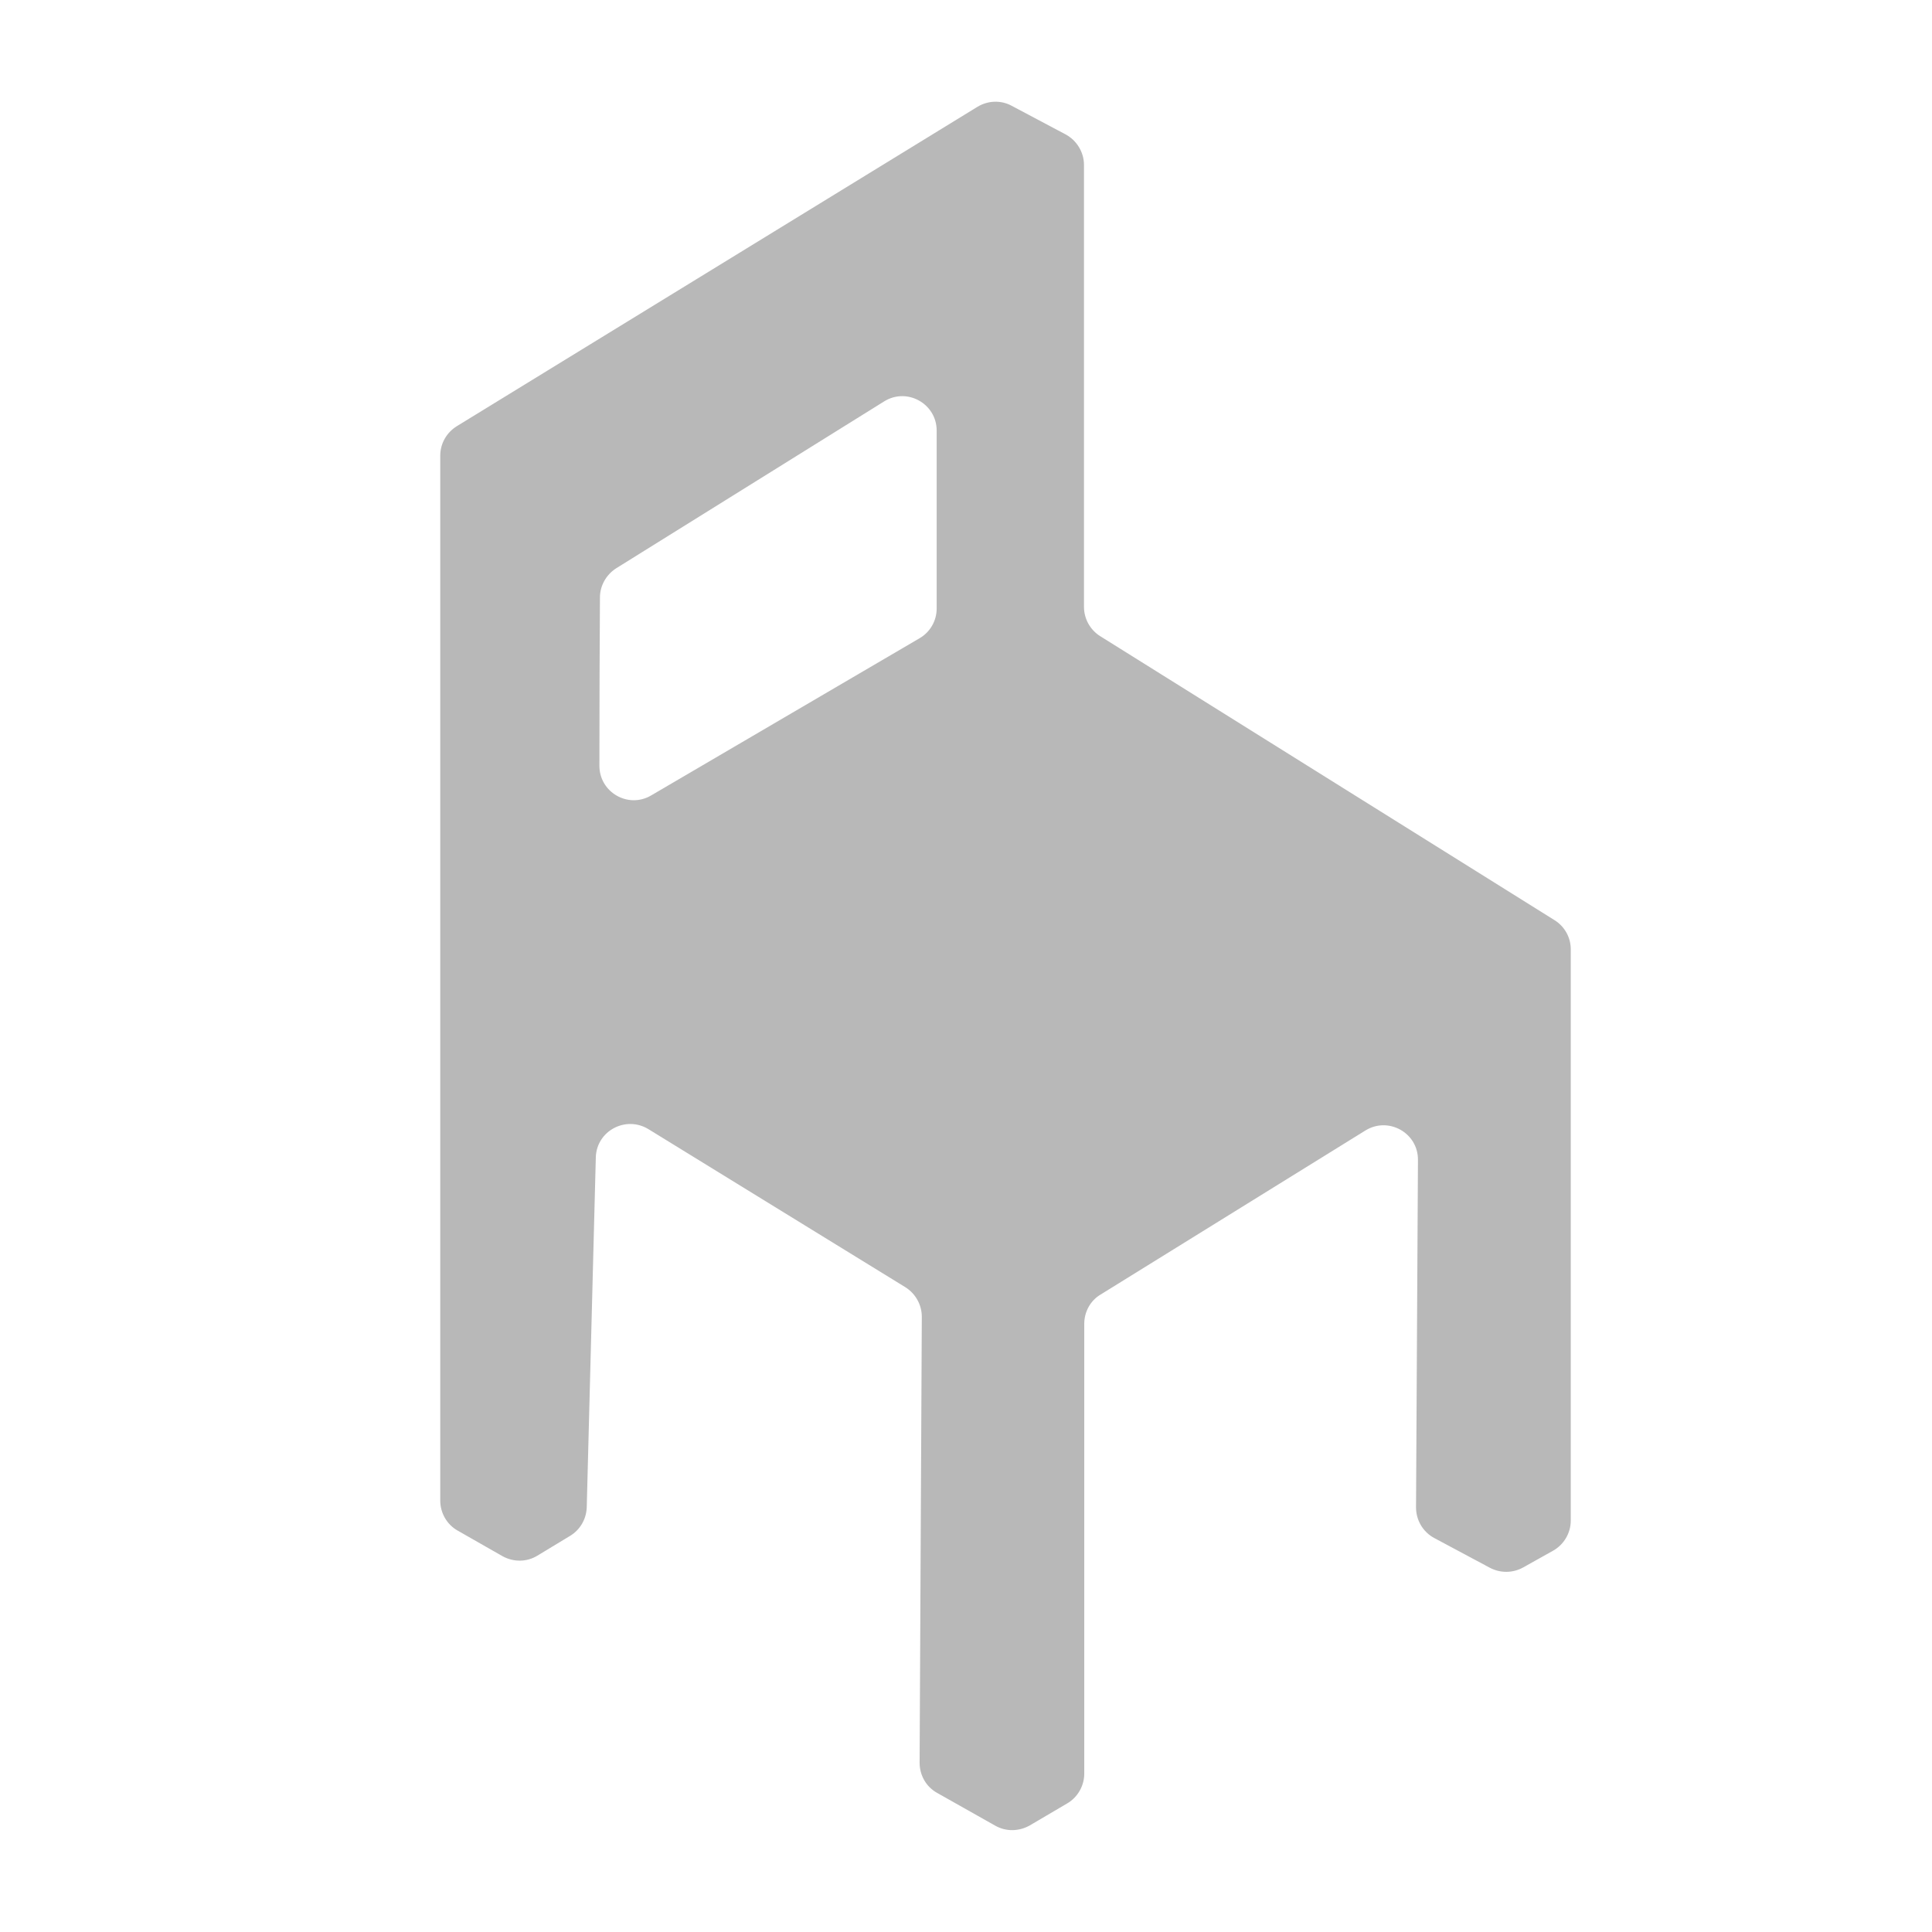
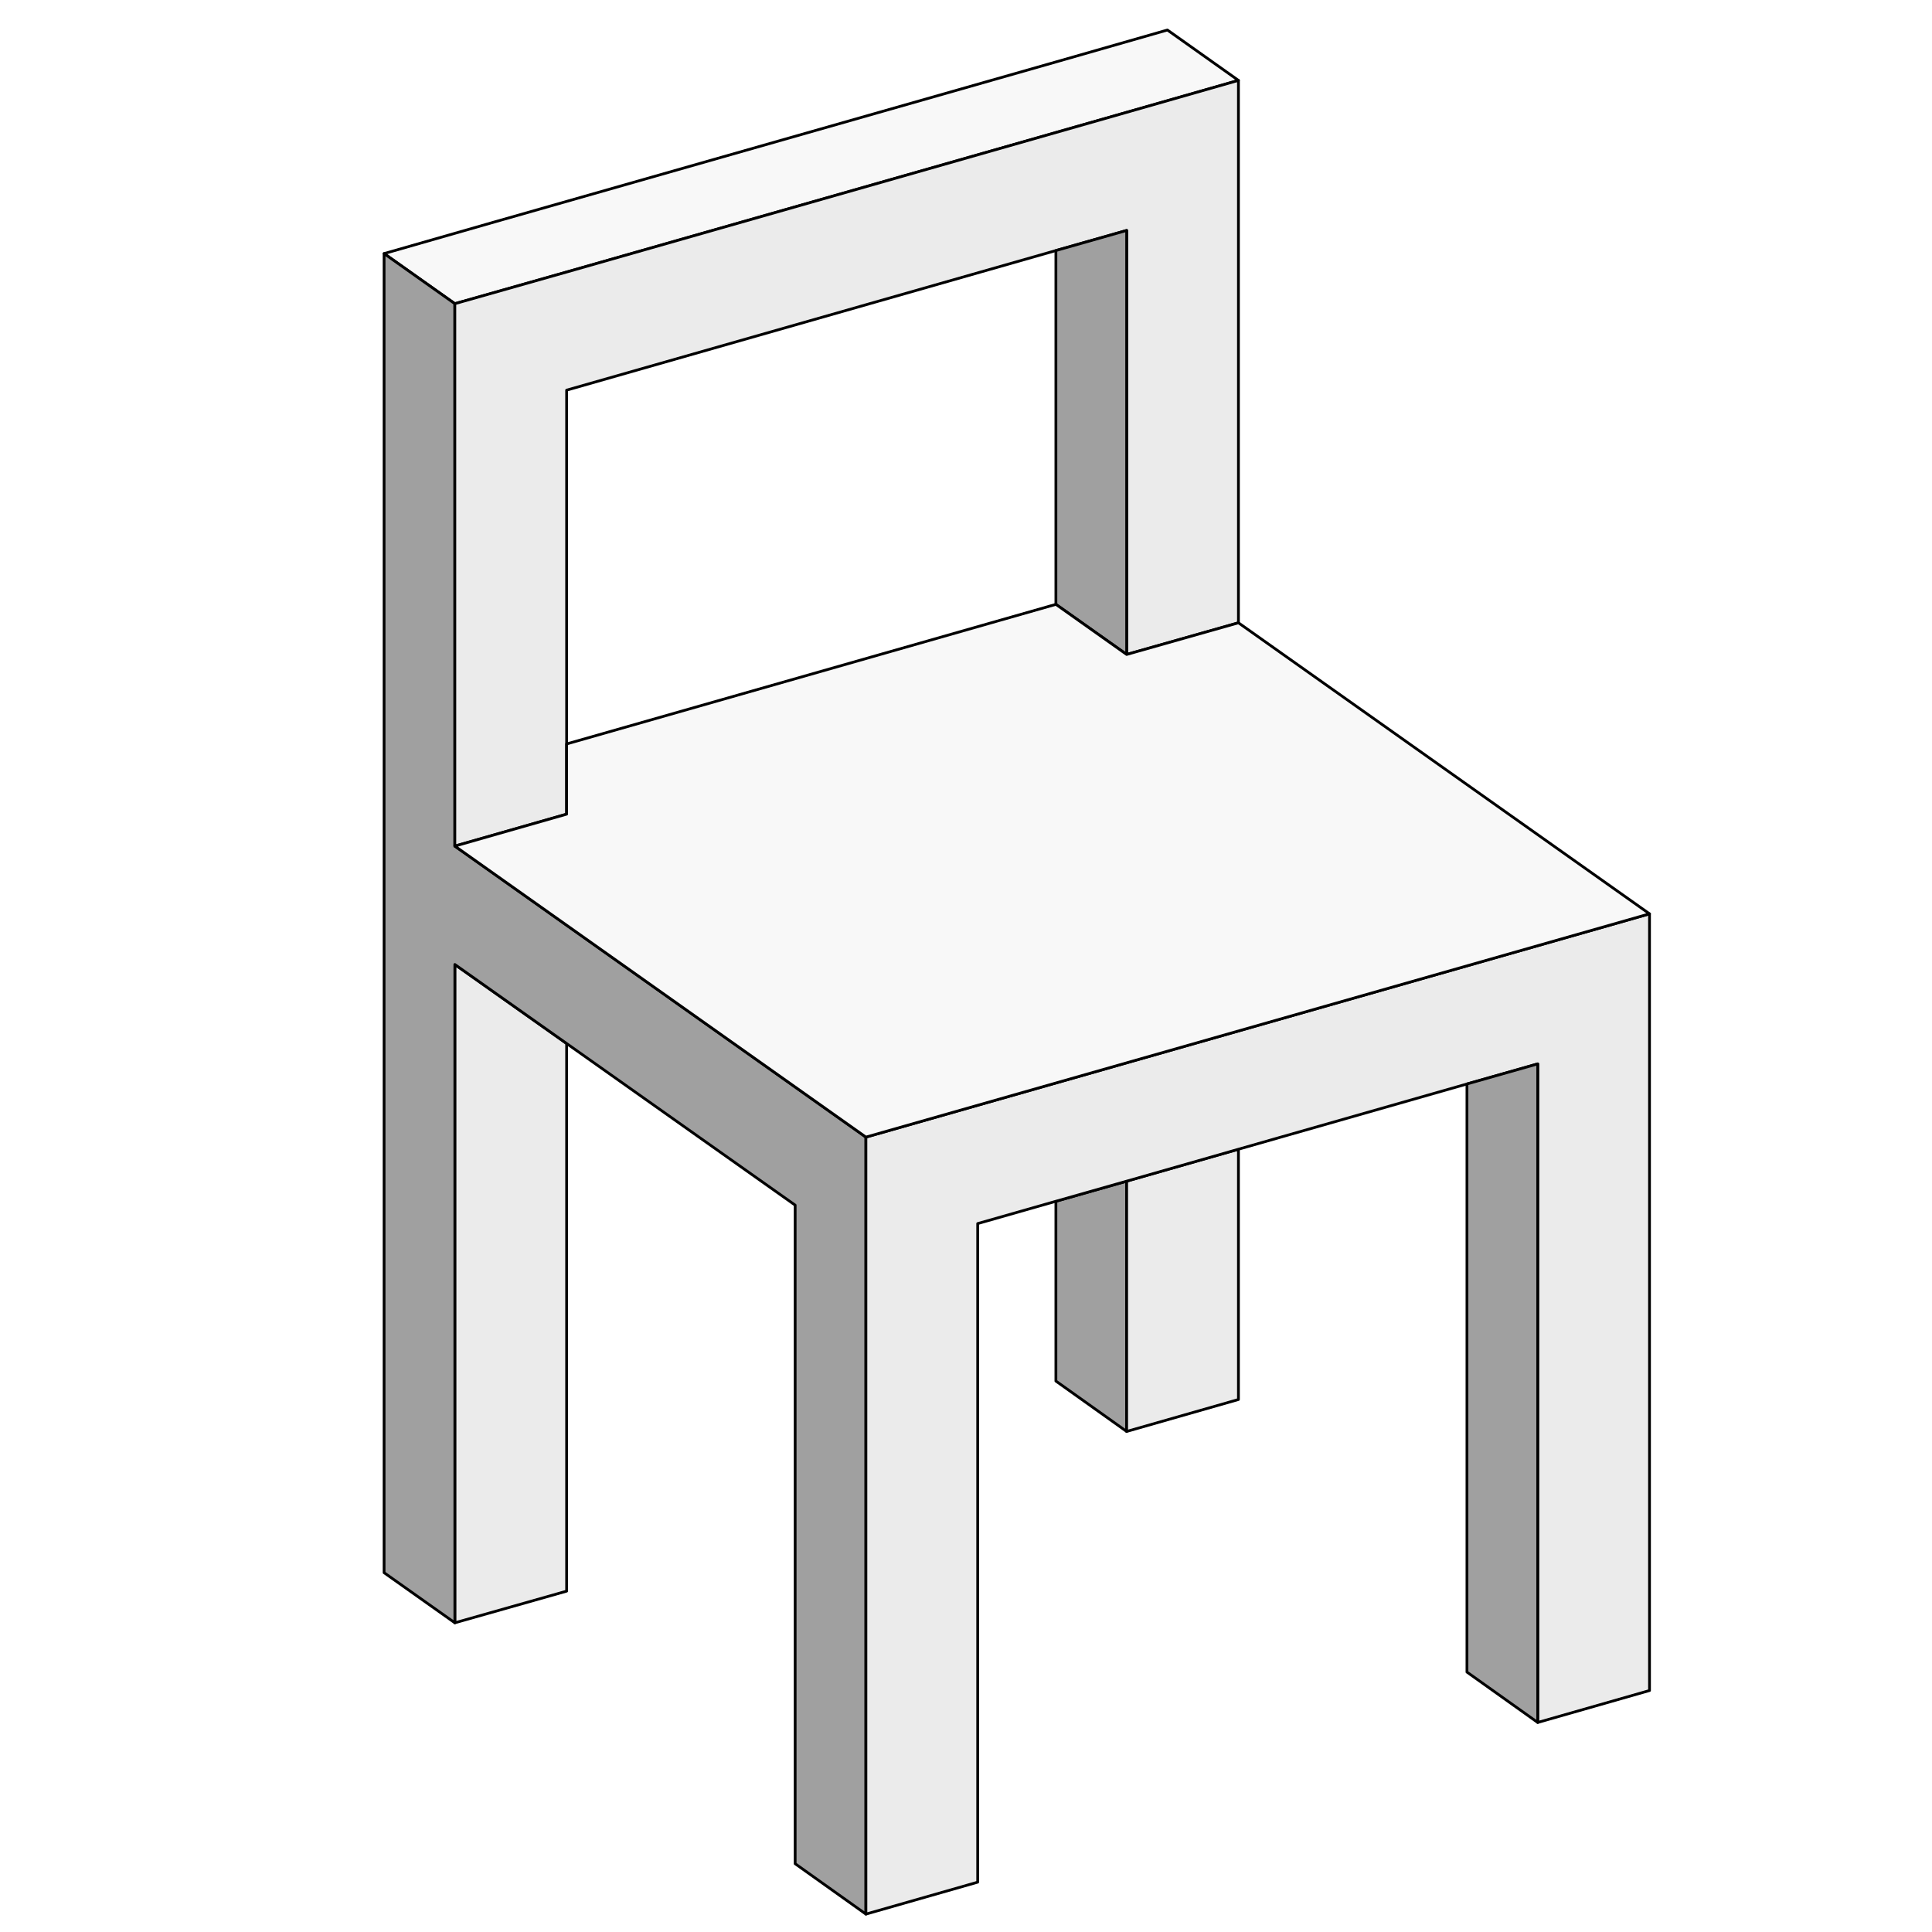
<svg xmlns="http://www.w3.org/2000/svg" version="1.1" id="Calque_3" x="0px" y="0px" viewBox="0 0 701.7 701.7" style="enable-background:new 0 0 701.7 701.7;" xml:space="preserve">
  <style type="text/css">
- 	.st0{fill:#B8B8B8;}
- 	.st1{display:none;fill:none;stroke:#AFAFAF;stroke-width:35;stroke-linecap:round;stroke-linejoin:round;}
+ 	.st0{display:none;fill:none;stroke:#AFAFAF;stroke-width:35;stroke-linecap:round;stroke-linejoin:round;}
+ 	.st1{fill:#B8B8B8;}
+ 	.st2{fill:#A0A0A0;stroke:#000000;stroke-linecap:round;stroke-linejoin:round;}
+ 	.st3{fill:#EBEBEB;stroke:#000000;stroke-linecap:round;stroke-linejoin:round;}
+ 	.st4{fill:#F8F8F8;stroke:#000000;stroke-linecap:round;stroke-linejoin:round;}
</style>
-   <path class="st0" d="M393.7,220.4V59.9c0-4.6-2.6-8.9-6.7-11.1l-19.6-10.4c-3.9-2.1-8.6-1.9-12.4,0.4L165.9,154.8  c-3.7,2.3-6,6.3-6,10.7V545c0,4.5,2.4,8.7,6.3,10.9l16.3,9.3c4,2.2,8.8,2.2,12.7-0.2l11.9-7.2c3.6-2.2,5.8-6,6-10.2l3.3-127.3  c0.3-9.6,10.9-15.2,19.1-10.2l93.3,57.4c3.7,2.3,6,6.4,6,10.7l-0.8,162c0,4.6,2.4,8.8,6.4,11l21.1,11.9c3.9,2.2,8.6,2.1,12.5-0.1  l13.6-8c3.8-2.2,6.2-6.4,6.2-10.8V480.8c0-4.3,2.2-8.4,5.9-10.6l96.2-59.6c8.4-5.2,19.2,0.9,19.1,10.7l-0.7,126.2  c0,4.6,2.5,8.9,6.6,11.1l20.2,10.8c3.8,2,8.3,2,12.1-0.1l10.9-6.1c3.9-2.2,6.4-6.4,6.4-10.9V344.8c0-4.3-2.2-8.3-5.9-10.6L399.5,231  C395.9,228.7,393.7,224.7,393.7,220.4z M334,231.8l-97.5,57.1c-8.3,4.9-18.8-1.1-18.8-10.8c0-19.9,0.1-48.2,0.2-61.1  c0-4.3,2.3-8.3,5.9-10.6l97.3-60.6c8.3-5.2,19.1,0.8,19.1,10.6V221C340.2,225.5,337.8,229.6,334,231.8z" />
-   <path class="st1" d="M250.8,684.2h200c166.7,0,233.3-66.7,233.3-233.3v-200c0-166.7-66.7-233.3-233.3-233.3h-200  C84.2,17.5,17.5,84.2,17.5,250.8v200C17.5,617.5,84.2,684.2,250.8,684.2z" />
+   <path class="st0" d="M250.8,684.2h200c166.7,0,233.3-66.7,233.3-233.3v-200c0-166.7-66.7-233.3-233.3-233.3h-200  C84.2,17.5,17.5,84.2,17.5,250.8v200C17.5,617.5,84.2,684.2,250.8,684.2z" />
+   <path class="st1" d="M173.5,598L173.5,598z" />
+   <polygon class="st2" points="409.2,429 409.2,519.9 383.5,501.6 383.5,436.3 " />
+   <polygon class="st3" points="449.8,417.4 449.8,508.3 409.2,519.9 409.2,429 " />
+   <polygon class="st4" points="449.8,29.2 409.2,40.8 205.8,98.8 165.2,110.3 139.5,92.1 180,80.5 383.5,22.5 424,10.9 " />
+   <polygon class="st3" points="205.8,379 205.8,577.9 165.2,589.4 165.2,350.3 " />
+   <polygon class="st2" points="314.5,413 314.5,695.2 288.8,676.9 288.8,437.7 205.8,379 165.2,350.3 165.2,589.4 139.5,571.2   139.5,92.1 165.2,110.3 165.2,307.3 " />
+   <polygon class="st3" points="599.1,331.9 599.1,614 558.5,625.6 558.5,386.4 532.8,393.7 449.8,417.4 409.2,429 383.5,436.3   355.1,444.4 355.1,683.6 314.5,695.2 314.5,413 " />
+   <polygon class="st2" points="558.5,386.4 558.5,625.6 532.8,607.3 532.8,393.7 " />
+   <polygon class="st3" points="449.8,29.2 449.8,226.2 409.2,237.7 409.2,83.7 383.5,91 205.8,141.7 205.8,295.7 165.2,307.3   165.2,110.3 205.8,98.8 409.2,40.8 " />
+   <polygon class="st2" points="409.2,83.7 409.2,237.7 383.5,219.5 383.5,91 " />
+   <polygon class="st4" points="599.1,331.9 314.5,413 165.2,307.3 205.8,295.7 205.8,270.2 383.5,219.5 409.2,237.7 449.8,226.2 " />
</svg>
